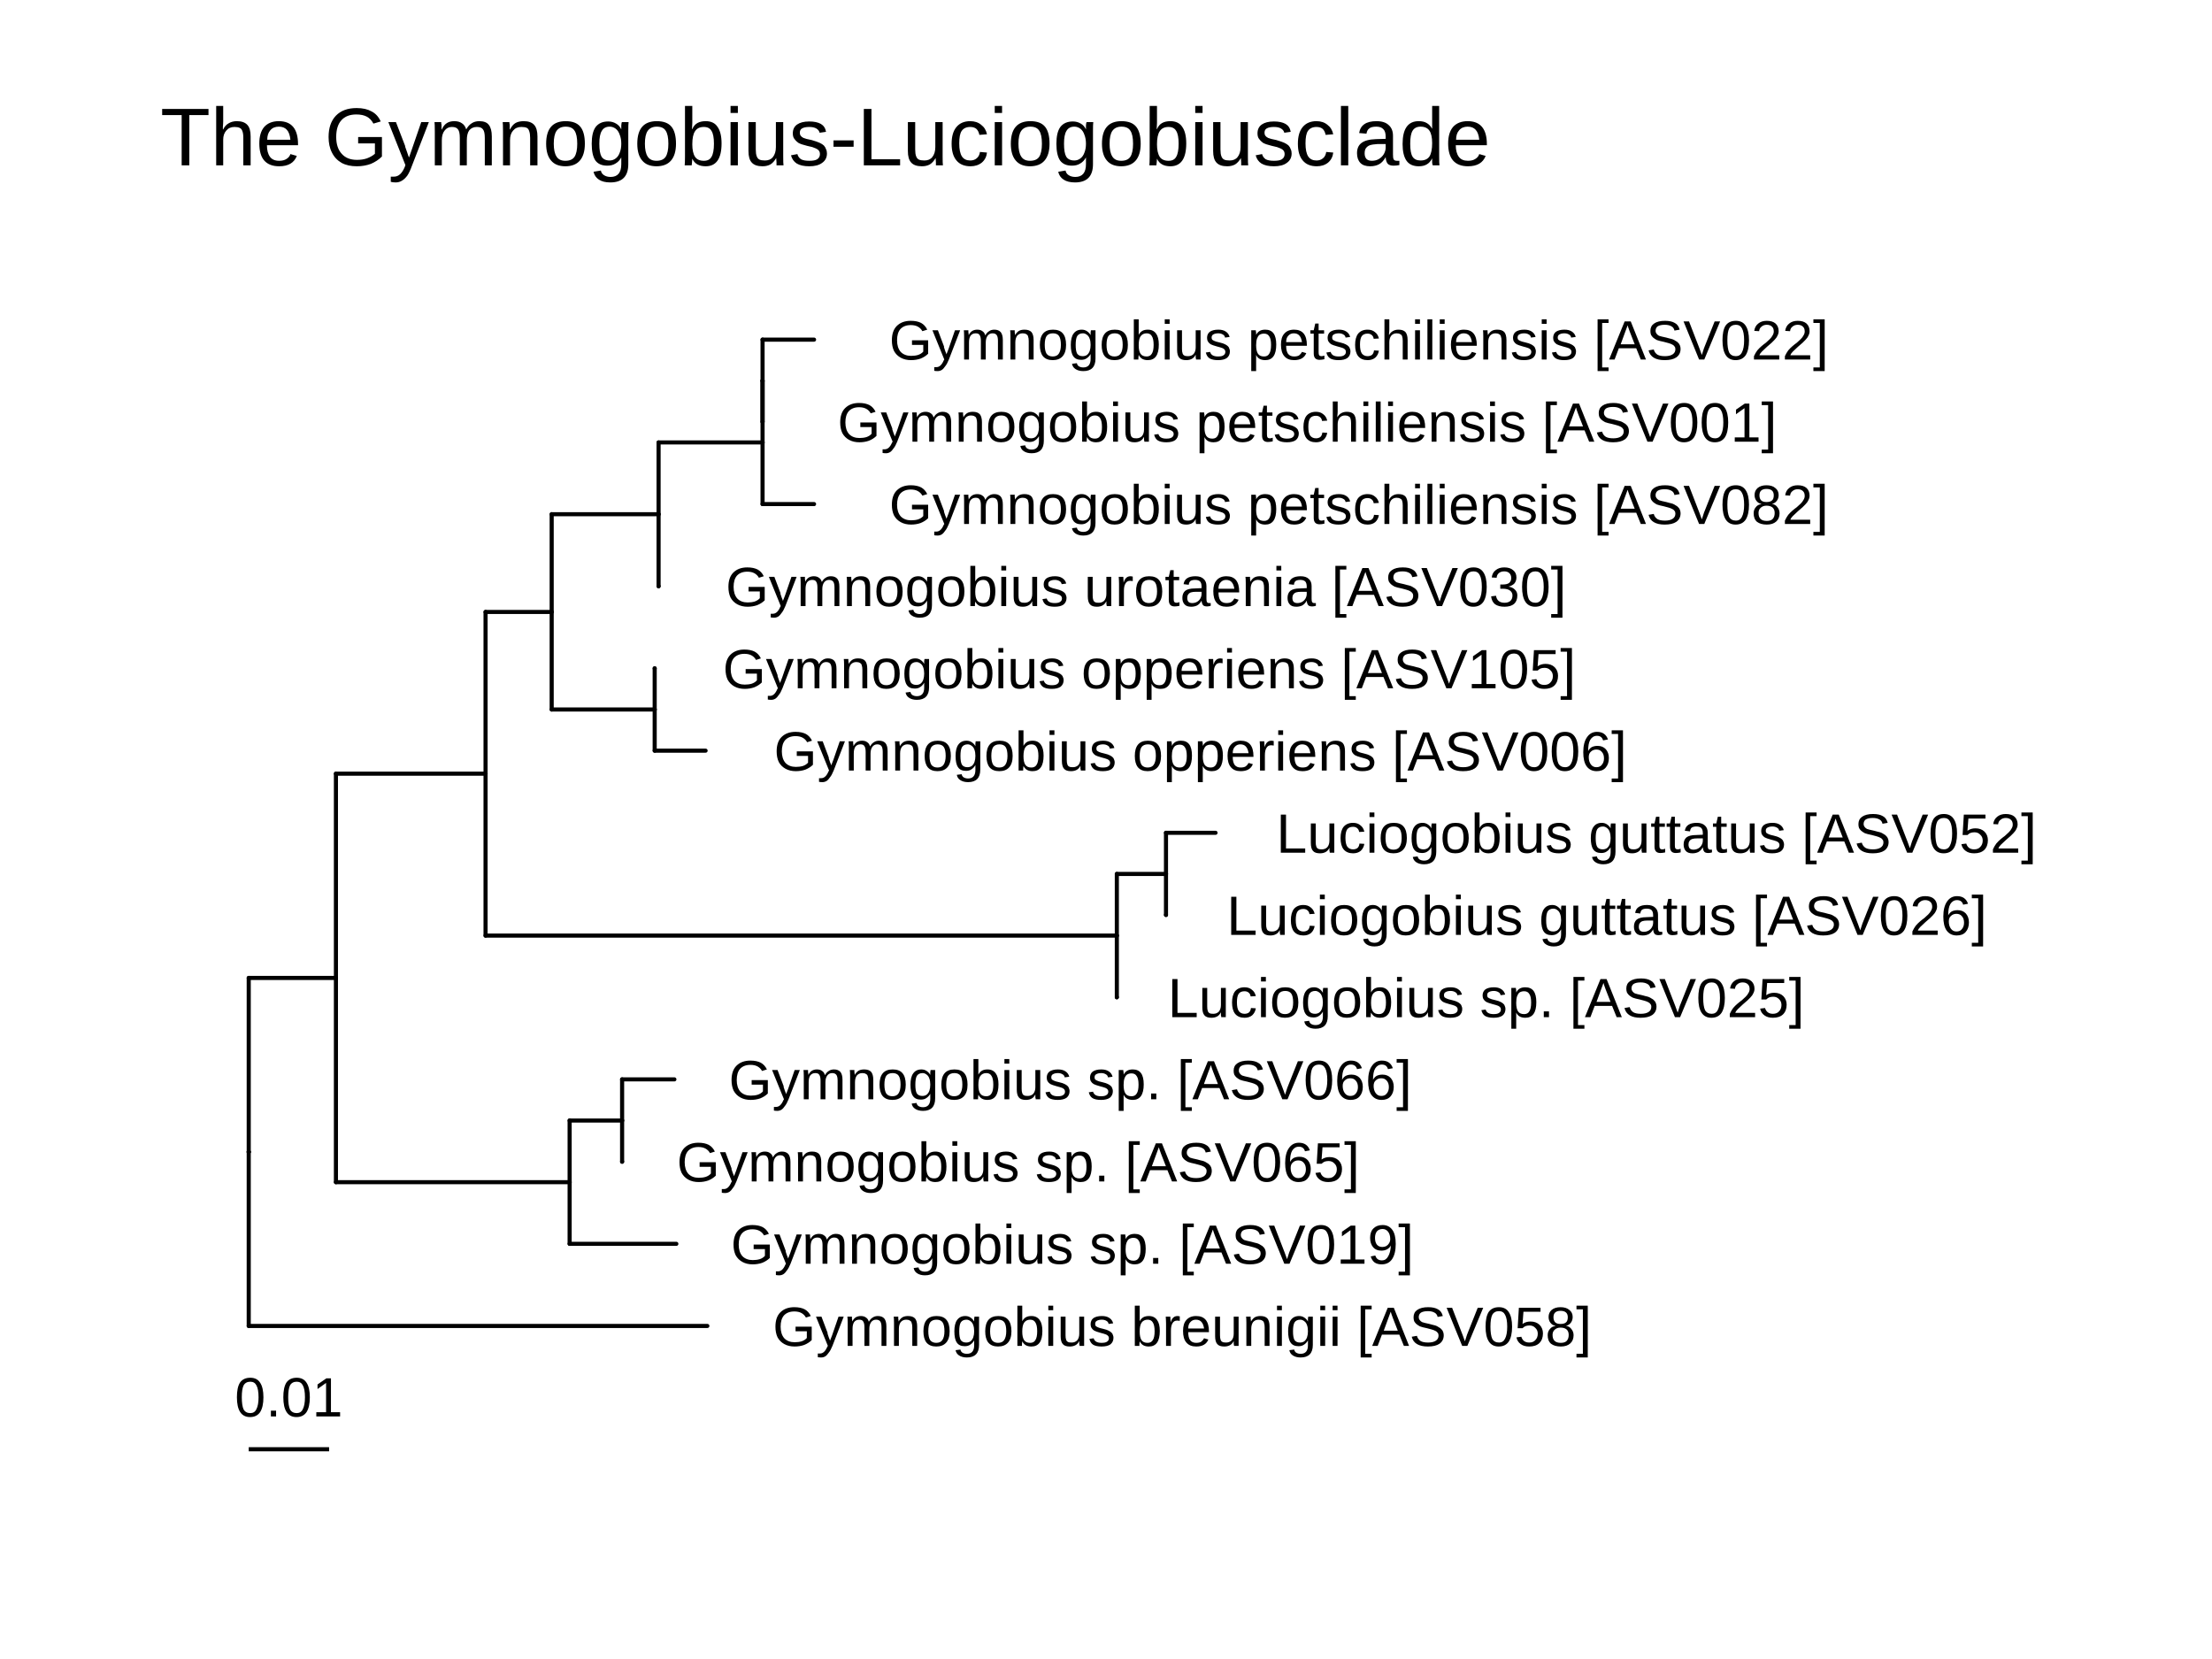
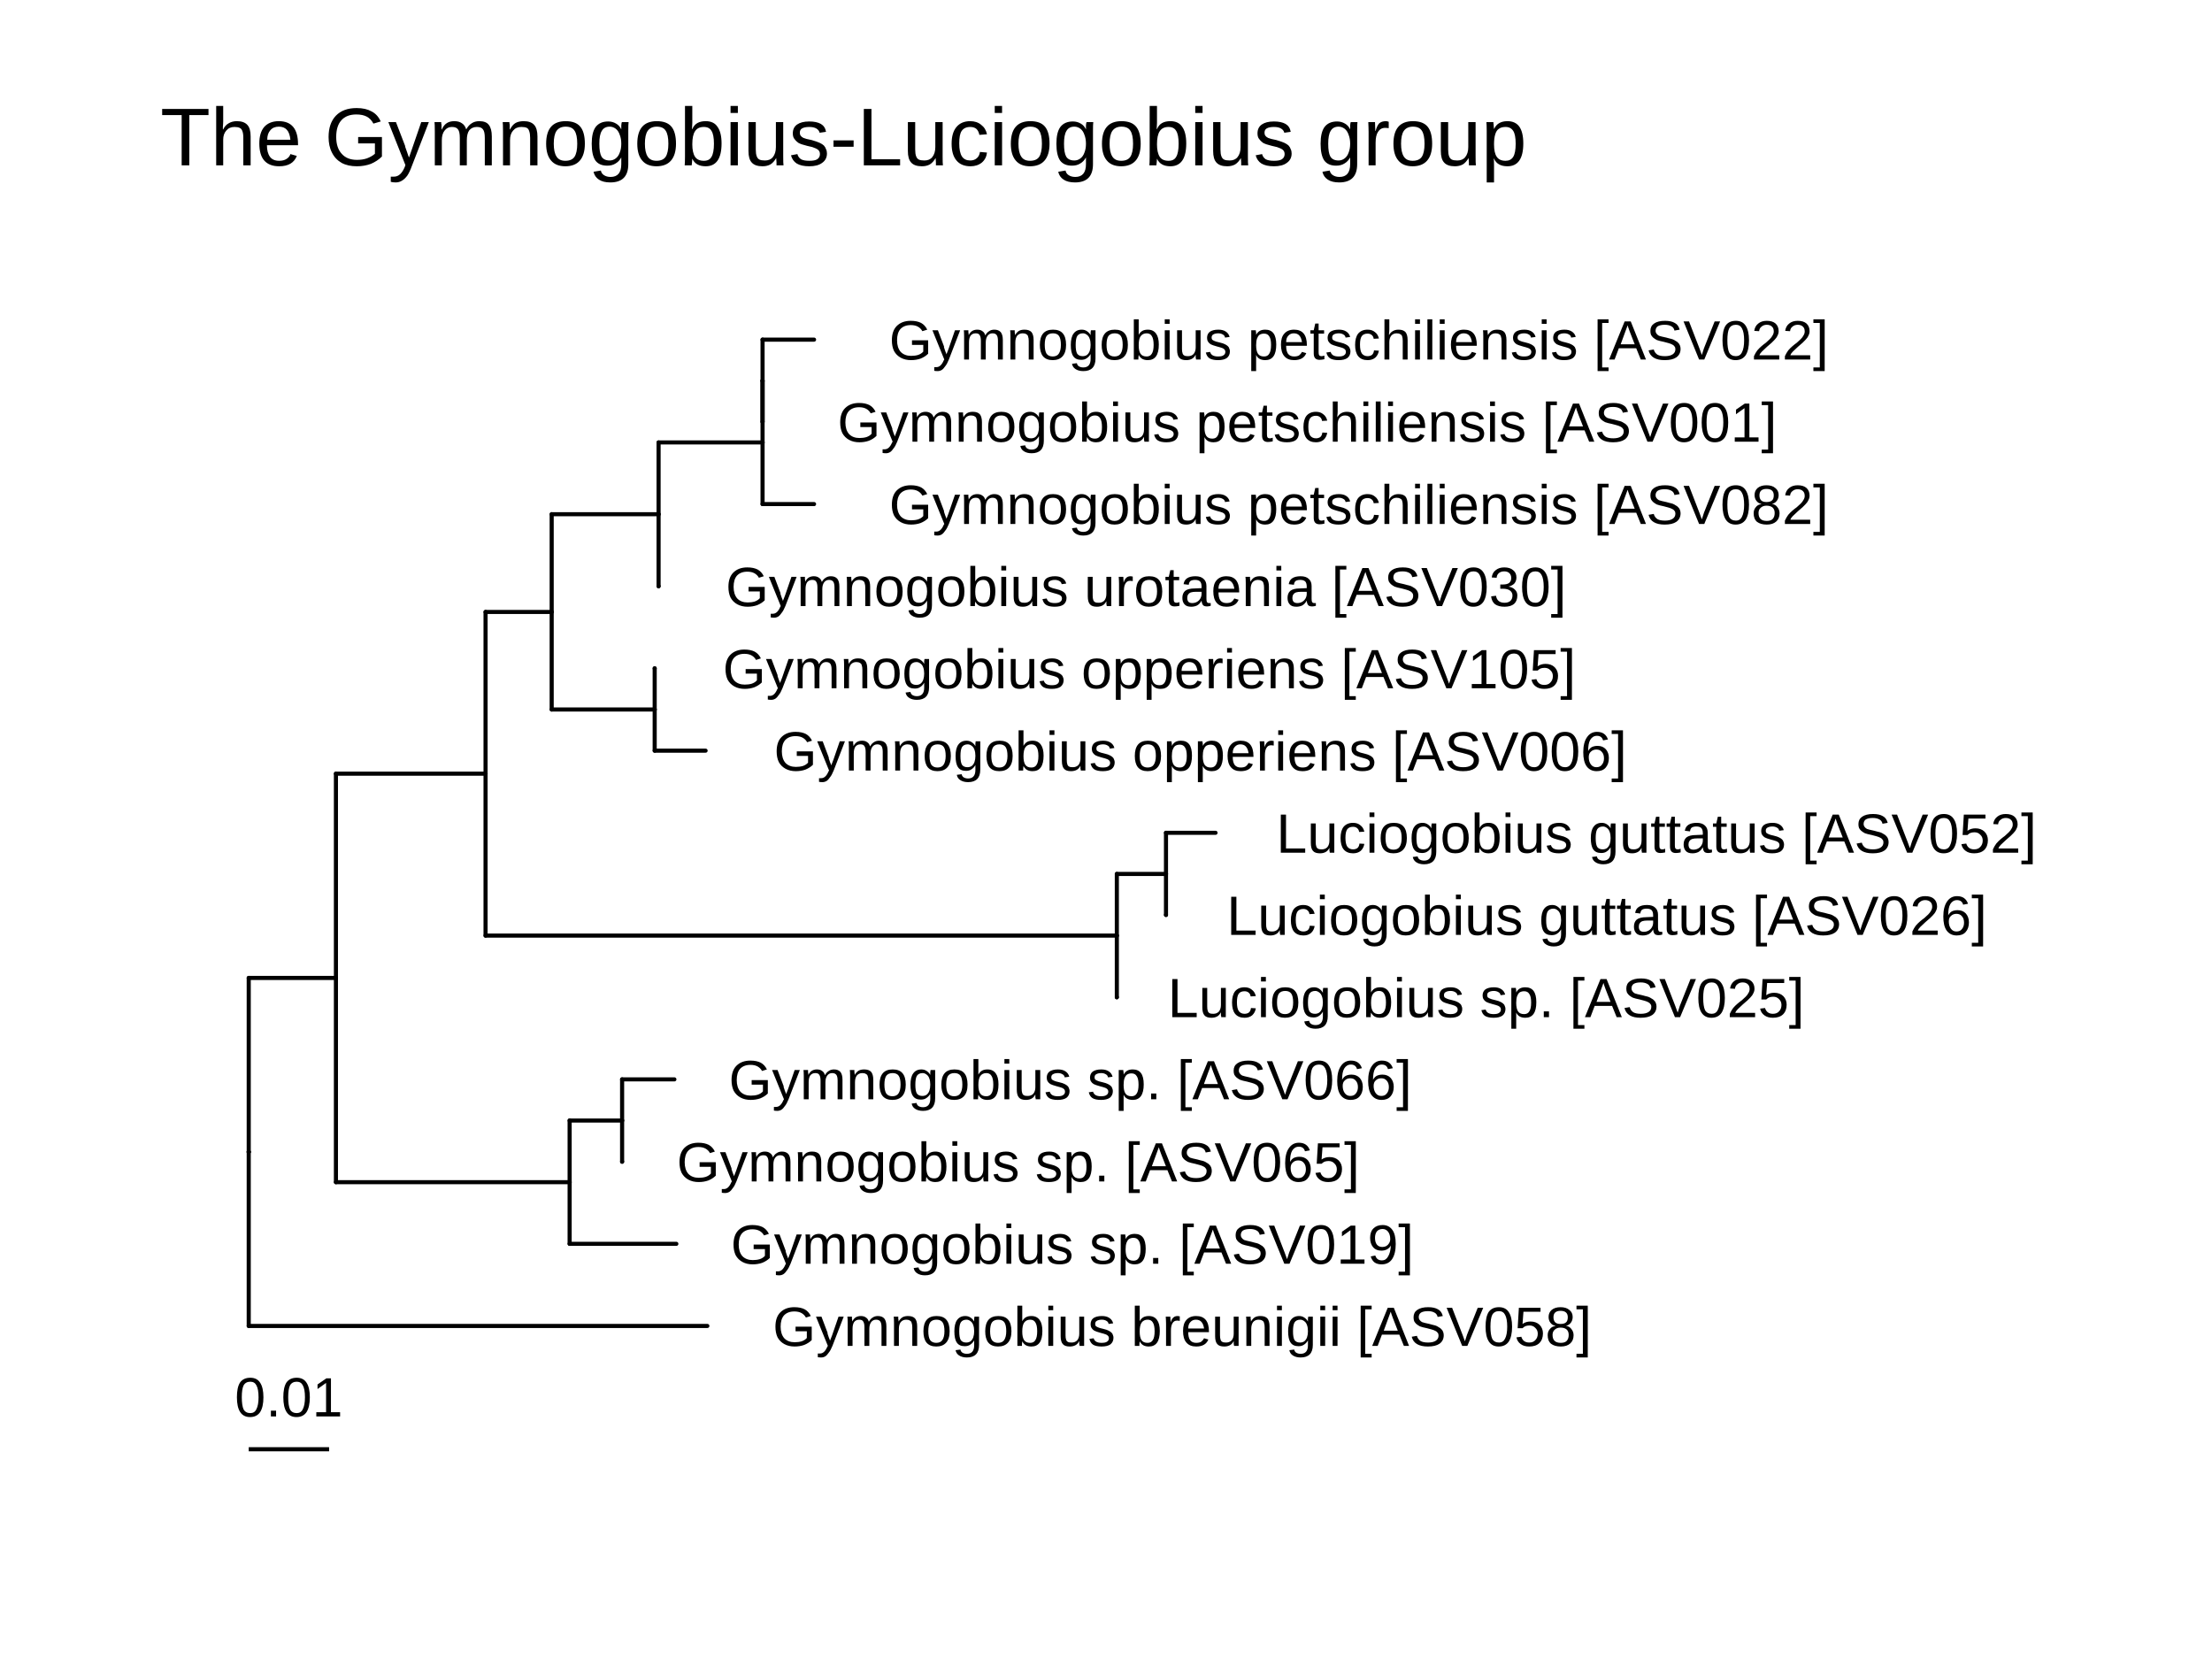
<svg xmlns="http://www.w3.org/2000/svg" class="svglite" width="113.39pt" height="85.04pt" viewBox="0 0 113.39 85.04">
  <defs>
    <style type="text/css">
    .svglite line, .svglite polyline, .svglite polygon, .svglite path, .svglite rect, .svglite circle {
      fill: none;
      stroke: #000000;
      stroke-linecap: round;
      stroke-linejoin: round;
      stroke-miterlimit: 10.00;
    }
    .svglite text {
      white-space: pre;
    }
  </style>
  </defs>
  <rect width="100%" height="100%" style="stroke: none; fill: #FFFFFF;" />
  <defs>
    <clipPath id="cpMC4wMHwxMTMuMzl8MC4wMHw4NS4wNA==">
      <rect x="0.00" y="0.00" width="113.39" height="85.04" />
    </clipPath>
  </defs>
  <g clip-path="url(#cpMC4wMHwxMTMuMzl8MC4wMHw4NS4wNA==)">
    <rect x="0.00" y="0.00" width="113.39" height="85.04" style="stroke-width: 1.07; stroke: #FFFFFF; fill: #FFFFFF;" />
  </g>
  <defs>
    <clipPath id="cpOC4yMnwxMDcuOTF8MTQuODh8NzYuODI=">
      <rect x="8.22" y="14.88" width="99.69" height="61.94" />
    </clipPath>
  </defs>
  <g clip-path="url(#cpOC4yMnwxMDcuOTF8MTQuODh8NzYuODI=)">
    <rect x="8.22" y="14.88" width="99.69" height="61.94" style="stroke-width: 1.07; stroke: #FFFFFF; fill: #FFFFFF;" />
    <line x1="39.09" y1="21.62" x2="39.09" y2="21.62" style="stroke-width: 0.21;" />
    <line x1="33.56" y1="38.48" x2="36.17" y2="38.48" style="stroke-width: 0.21;" />
    <line x1="29.20" y1="63.76" x2="34.67" y2="63.76" style="stroke-width: 0.21;" />
    <line x1="39.09" y1="17.41" x2="41.73" y2="17.41" style="stroke-width: 0.21;" />
    <line x1="57.25" y1="51.12" x2="57.25" y2="51.12" style="stroke-width: 0.21;" />
    <line x1="59.77" y1="46.90" x2="59.77" y2="46.90" style="stroke-width: 0.21;" />
    <line x1="33.76" y1="30.05" x2="33.76" y2="30.05" style="stroke-width: 0.21;" />
    <line x1="59.77" y1="42.69" x2="62.31" y2="42.69" style="stroke-width: 0.21;" />
    <line x1="12.75" y1="67.97" x2="36.26" y2="67.97" style="stroke-width: 0.21;" />
    <line x1="31.89" y1="59.55" x2="31.89" y2="59.55" style="stroke-width: 0.21;" />
    <line x1="31.89" y1="55.33" x2="34.57" y2="55.33" style="stroke-width: 0.21;" />
    <line x1="39.09" y1="25.84" x2="41.73" y2="25.84" style="stroke-width: 0.21;" />
    <line x1="33.56" y1="34.26" x2="33.56" y2="34.26" style="stroke-width: 0.21;" />
    <line x1="12.75" y1="59.05" x2="12.75" y2="59.05" style="stroke-width: 0.21;" />
    <line x1="12.75" y1="50.13" x2="17.22" y2="50.13" style="stroke-width: 0.21;" />
    <line x1="17.22" y1="39.66" x2="24.89" y2="39.66" style="stroke-width: 0.21;" />
    <line x1="24.89" y1="31.37" x2="28.28" y2="31.37" style="stroke-width: 0.21;" />
    <line x1="28.28" y1="36.37" x2="33.56" y2="36.37" style="stroke-width: 0.21;" />
    <line x1="28.28" y1="26.36" x2="33.76" y2="26.36" style="stroke-width: 0.21;" />
    <line x1="33.76" y1="22.68" x2="39.09" y2="22.68" style="stroke-width: 0.21;" />
    <line x1="39.09" y1="19.52" x2="39.09" y2="19.52" style="stroke-width: 0.21;" />
    <line x1="24.89" y1="47.96" x2="57.25" y2="47.96" style="stroke-width: 0.21;" />
    <line x1="57.25" y1="44.80" x2="59.77" y2="44.80" style="stroke-width: 0.21;" />
    <line x1="17.22" y1="60.60" x2="29.20" y2="60.60" style="stroke-width: 0.21;" />
    <line x1="29.20" y1="57.44" x2="31.89" y2="57.44" style="stroke-width: 0.21;" />
    <line x1="39.09" y1="19.52" x2="39.09" y2="21.62" style="stroke-width: 0.21;" />
    <line x1="33.56" y1="36.37" x2="33.56" y2="38.48" style="stroke-width: 0.21;" />
    <line x1="29.20" y1="60.60" x2="29.20" y2="63.76" style="stroke-width: 0.21;" />
    <line x1="39.09" y1="19.52" x2="39.09" y2="17.41" style="stroke-width: 0.21;" />
    <line x1="57.25" y1="47.96" x2="57.25" y2="51.12" style="stroke-width: 0.21;" />
    <line x1="59.77" y1="44.80" x2="59.77" y2="46.90" style="stroke-width: 0.21;" />
    <line x1="33.76" y1="26.36" x2="33.76" y2="30.05" style="stroke-width: 0.21;" />
    <line x1="59.77" y1="44.80" x2="59.77" y2="42.69" style="stroke-width: 0.21;" />
    <line x1="12.75" y1="59.05" x2="12.75" y2="67.97" style="stroke-width: 0.21;" />
    <line x1="31.89" y1="57.44" x2="31.89" y2="59.55" style="stroke-width: 0.21;" />
    <line x1="31.89" y1="57.44" x2="31.89" y2="55.33" style="stroke-width: 0.21;" />
    <line x1="39.09" y1="22.68" x2="39.09" y2="25.84" style="stroke-width: 0.21;" />
    <line x1="33.56" y1="36.37" x2="33.56" y2="34.26" style="stroke-width: 0.21;" />
    <line x1="12.75" y1="59.05" x2="12.75" y2="59.05" style="stroke-width: 0.21;" />
    <line x1="12.75" y1="59.05" x2="12.75" y2="50.13" style="stroke-width: 0.21;" />
    <line x1="17.22" y1="50.13" x2="17.22" y2="39.66" style="stroke-width: 0.21;" />
    <line x1="24.89" y1="39.66" x2="24.89" y2="31.37" style="stroke-width: 0.21;" />
    <line x1="28.28" y1="31.37" x2="28.28" y2="36.37" style="stroke-width: 0.21;" />
    <line x1="28.28" y1="31.37" x2="28.28" y2="26.36" style="stroke-width: 0.21;" />
    <line x1="33.76" y1="26.36" x2="33.76" y2="22.68" style="stroke-width: 0.21;" />
    <line x1="39.09" y1="22.68" x2="39.09" y2="19.52" style="stroke-width: 0.21;" />
    <line x1="24.89" y1="39.66" x2="24.89" y2="47.96" style="stroke-width: 0.21;" />
    <line x1="57.25" y1="47.96" x2="57.25" y2="44.80" style="stroke-width: 0.21;" />
    <line x1="17.22" y1="50.13" x2="17.22" y2="60.60" style="stroke-width: 0.21;" />
    <line x1="29.20" y1="60.60" x2="29.20" y2="57.44" style="stroke-width: 0.21;" />
    <text x="42.93" y="22.64" style="font-size: 2.85px; font-family: &quot;Arial&quot;;" textLength="48.07px" lengthAdjust="spacingAndGlyphs">Gymnogobius petschiliensis [ASV001]</text>
    <text x="39.67" y="39.50" style="font-size: 2.85px; font-family: &quot;Arial&quot;;" textLength="43.66px" lengthAdjust="spacingAndGlyphs">Gymnogobius opperiens [ASV006]</text>
    <text x="37.46" y="64.78" style="font-size: 2.85px; font-family: &quot;Arial&quot;;" textLength="34.95px" lengthAdjust="spacingAndGlyphs">Gymnogobius sp. [ASV019]</text>
    <text x="45.58" y="18.43" style="font-size: 2.85px; font-family: &quot;Arial&quot;;" textLength="48.07px" lengthAdjust="spacingAndGlyphs">Gymnogobius petschiliensis [ASV022]</text>
    <text x="59.86" y="52.14" style="font-size: 2.85px; font-family: &quot;Arial&quot;;" textLength="32.59px" lengthAdjust="spacingAndGlyphs">Luciogobius sp. [ASV025]</text>
    <text x="62.88" y="47.92" style="font-size: 2.85px; font-family: &quot;Arial&quot;;" textLength="38.92px" lengthAdjust="spacingAndGlyphs">Luciogobius guttatus [ASV026]</text>
    <text x="37.20" y="31.07" style="font-size: 2.85px; font-family: &quot;Arial&quot;;" textLength="43.03px" lengthAdjust="spacingAndGlyphs">Gymnogobius urotaenia [ASV030]</text>
    <text x="65.42" y="43.71" style="font-size: 2.85px; font-family: &quot;Arial&quot;;" textLength="38.92px" lengthAdjust="spacingAndGlyphs">Luciogobius guttatus [ASV052]</text>
    <text x="39.61" y="68.99" style="font-size: 2.85px; font-family: &quot;Arial&quot;;" textLength="41.93px" lengthAdjust="spacingAndGlyphs">Gymnogobius breunigii [ASV058]</text>
    <text x="34.69" y="60.56" style="font-size: 2.85px; font-family: &quot;Arial&quot;;" textLength="34.95px" lengthAdjust="spacingAndGlyphs">Gymnogobius sp. [ASV065]</text>
    <text x="37.36" y="56.35" style="font-size: 2.85px; font-family: &quot;Arial&quot;;" textLength="34.95px" lengthAdjust="spacingAndGlyphs">Gymnogobius sp. [ASV066]</text>
    <text x="45.58" y="26.86" style="font-size: 2.85px; font-family: &quot;Arial&quot;;" textLength="48.07px" lengthAdjust="spacingAndGlyphs">Gymnogobius petschiliensis [ASV082]</text>
    <text x="37.05" y="35.28" style="font-size: 2.85px; font-family: &quot;Arial&quot;;" textLength="43.66px" lengthAdjust="spacingAndGlyphs">Gymnogobius opperiens [ASV105]</text>
    <line x1="12.75" y1="74.29" x2="16.87" y2="74.29" style="stroke-width: 0.21; stroke-linecap: butt;" />
    <text x="14.81" y="72.61" text-anchor="middle" style="font-size: 2.85px; font-family: &quot;Arial&quot;;" textLength="5.54px" lengthAdjust="spacingAndGlyphs">0.01</text>
  </g>
  <g clip-path="url(#cpMC4wMHwxMTMuMzl8MC4wMHw4NS4wNA==)">
-     <text x="8.22" y="8.48" style="font-size: 4.20px; font-family: &quot;Arial&quot;;" textLength="67.91px" lengthAdjust="spacingAndGlyphs">The Gymnogobius-Luciogobiusclade</text>
+     <text x="8.22" y="8.48" style="font-size: 4.20px; font-family: &quot;Arial&quot;;" textLength="69.78px" lengthAdjust="spacingAndGlyphs">The Gymnogobius-Luciogobius group</text>
  </g>
</svg>
